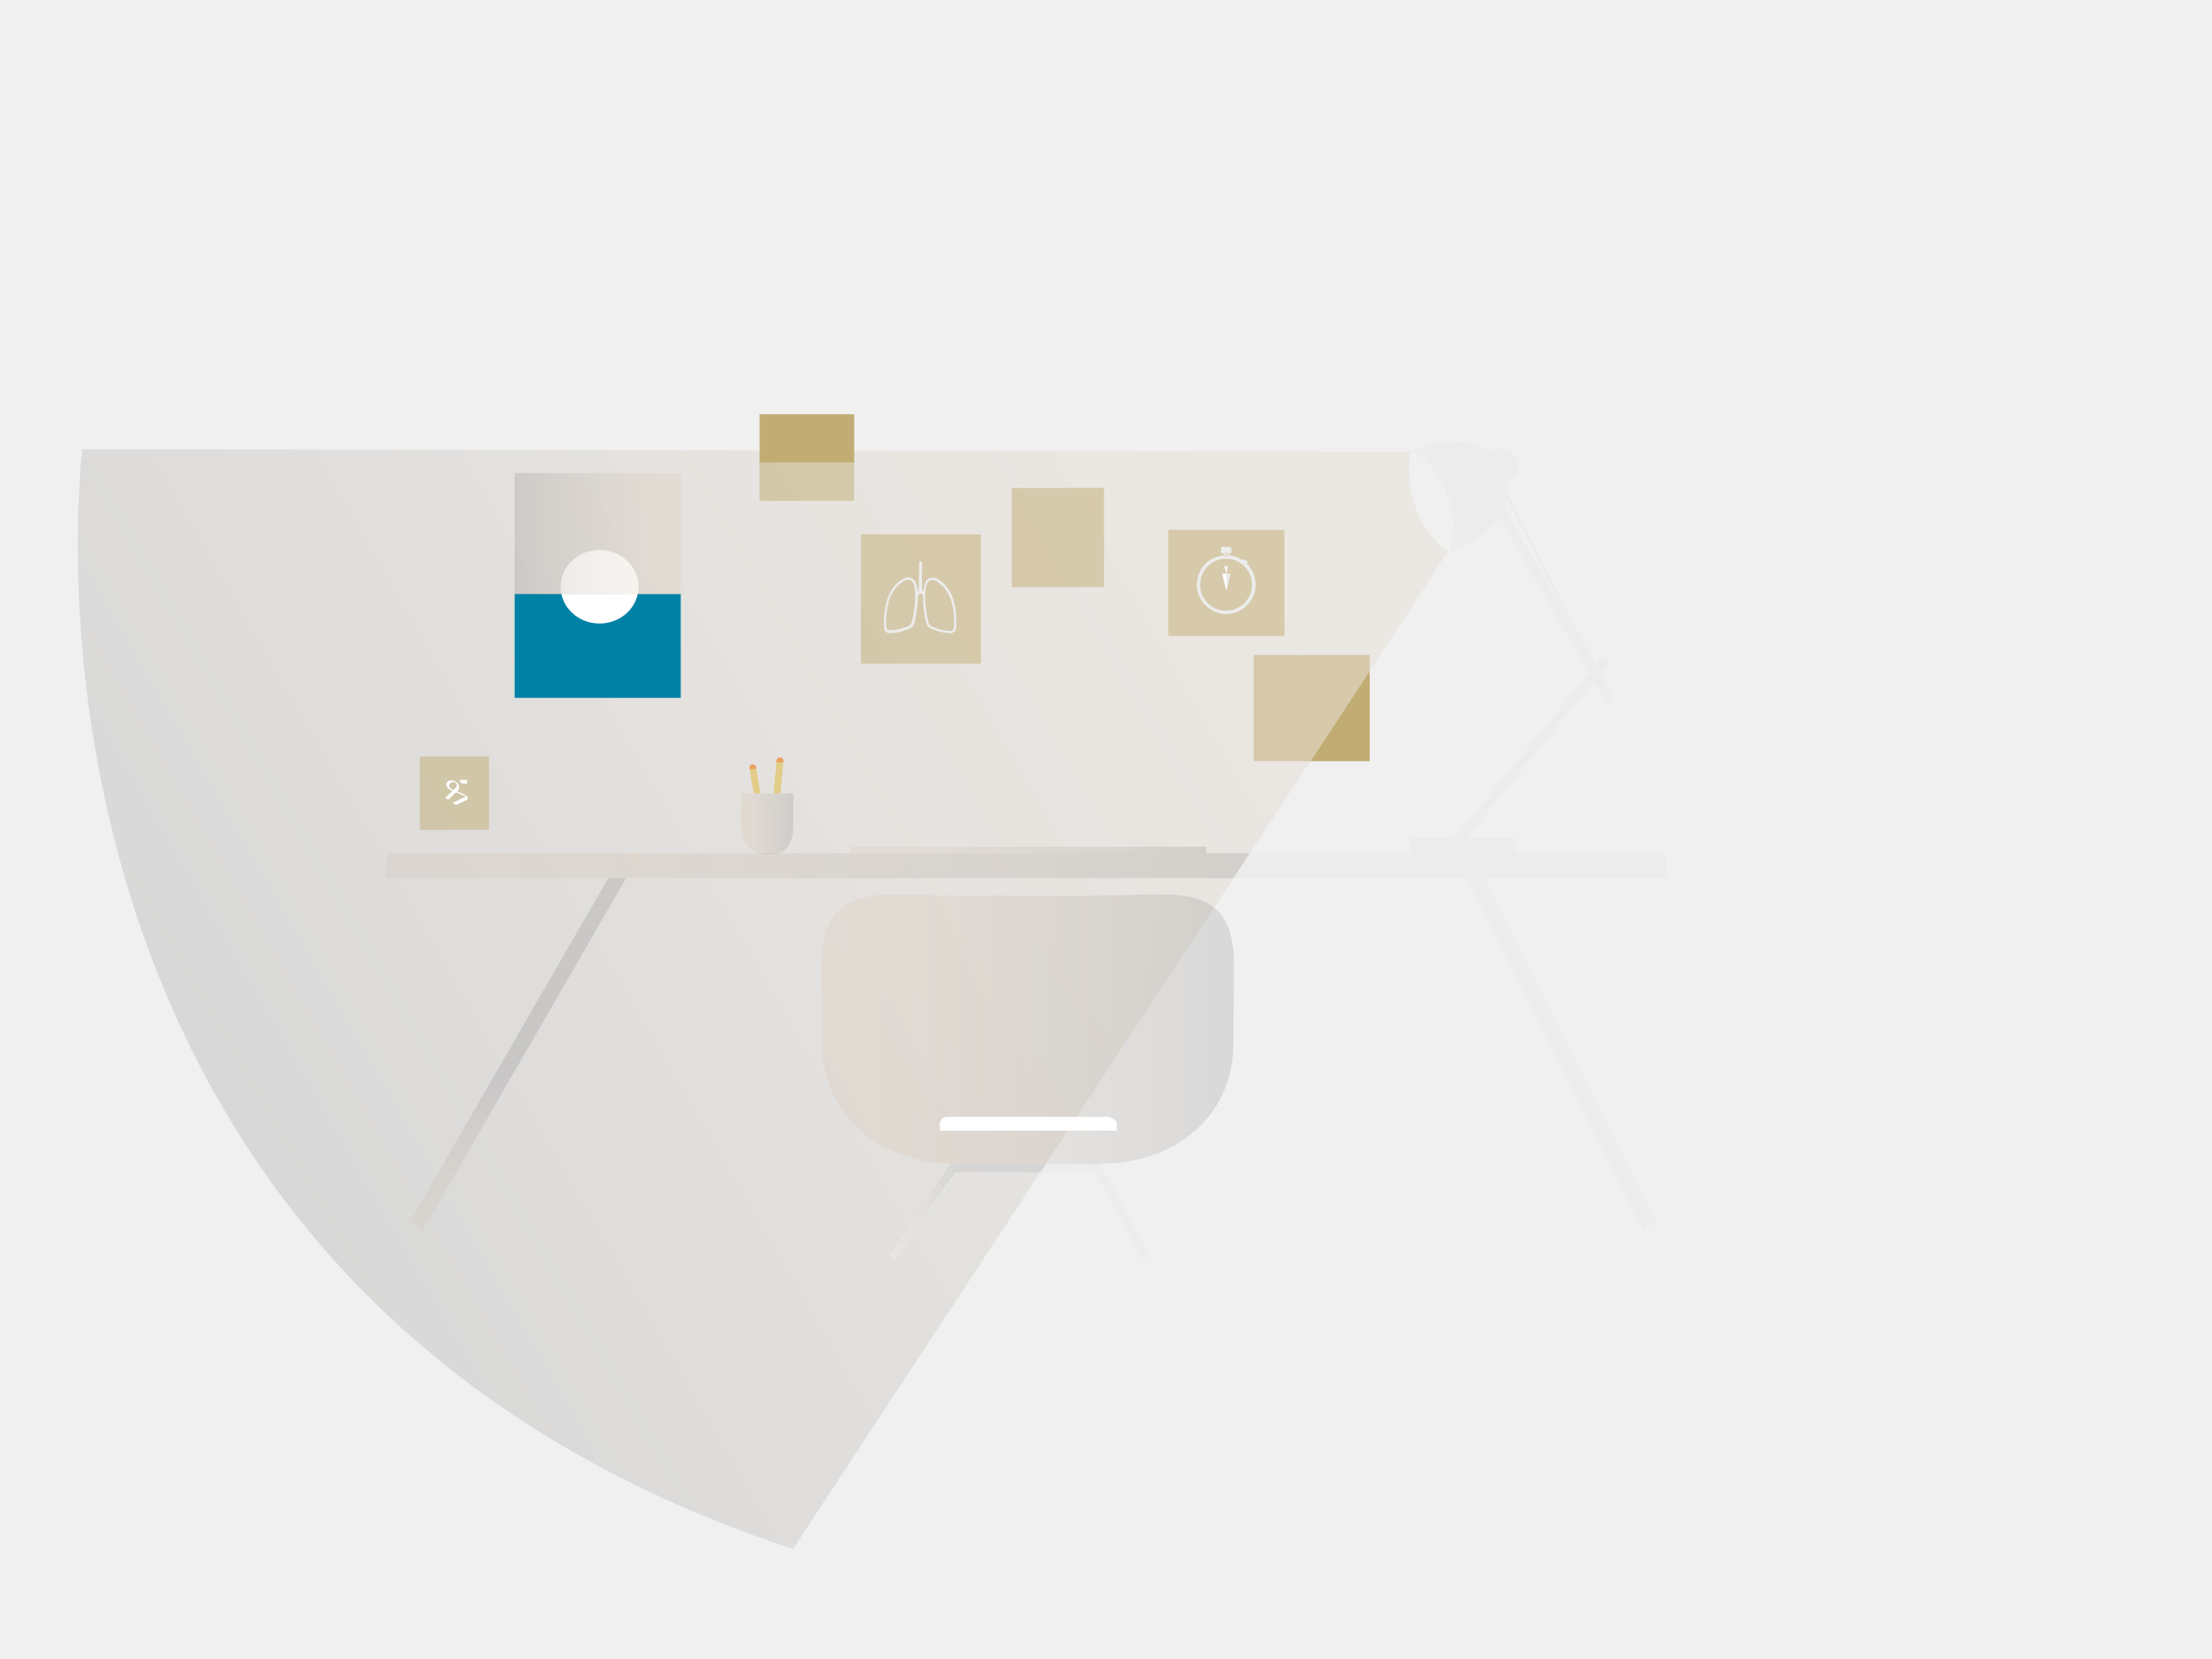
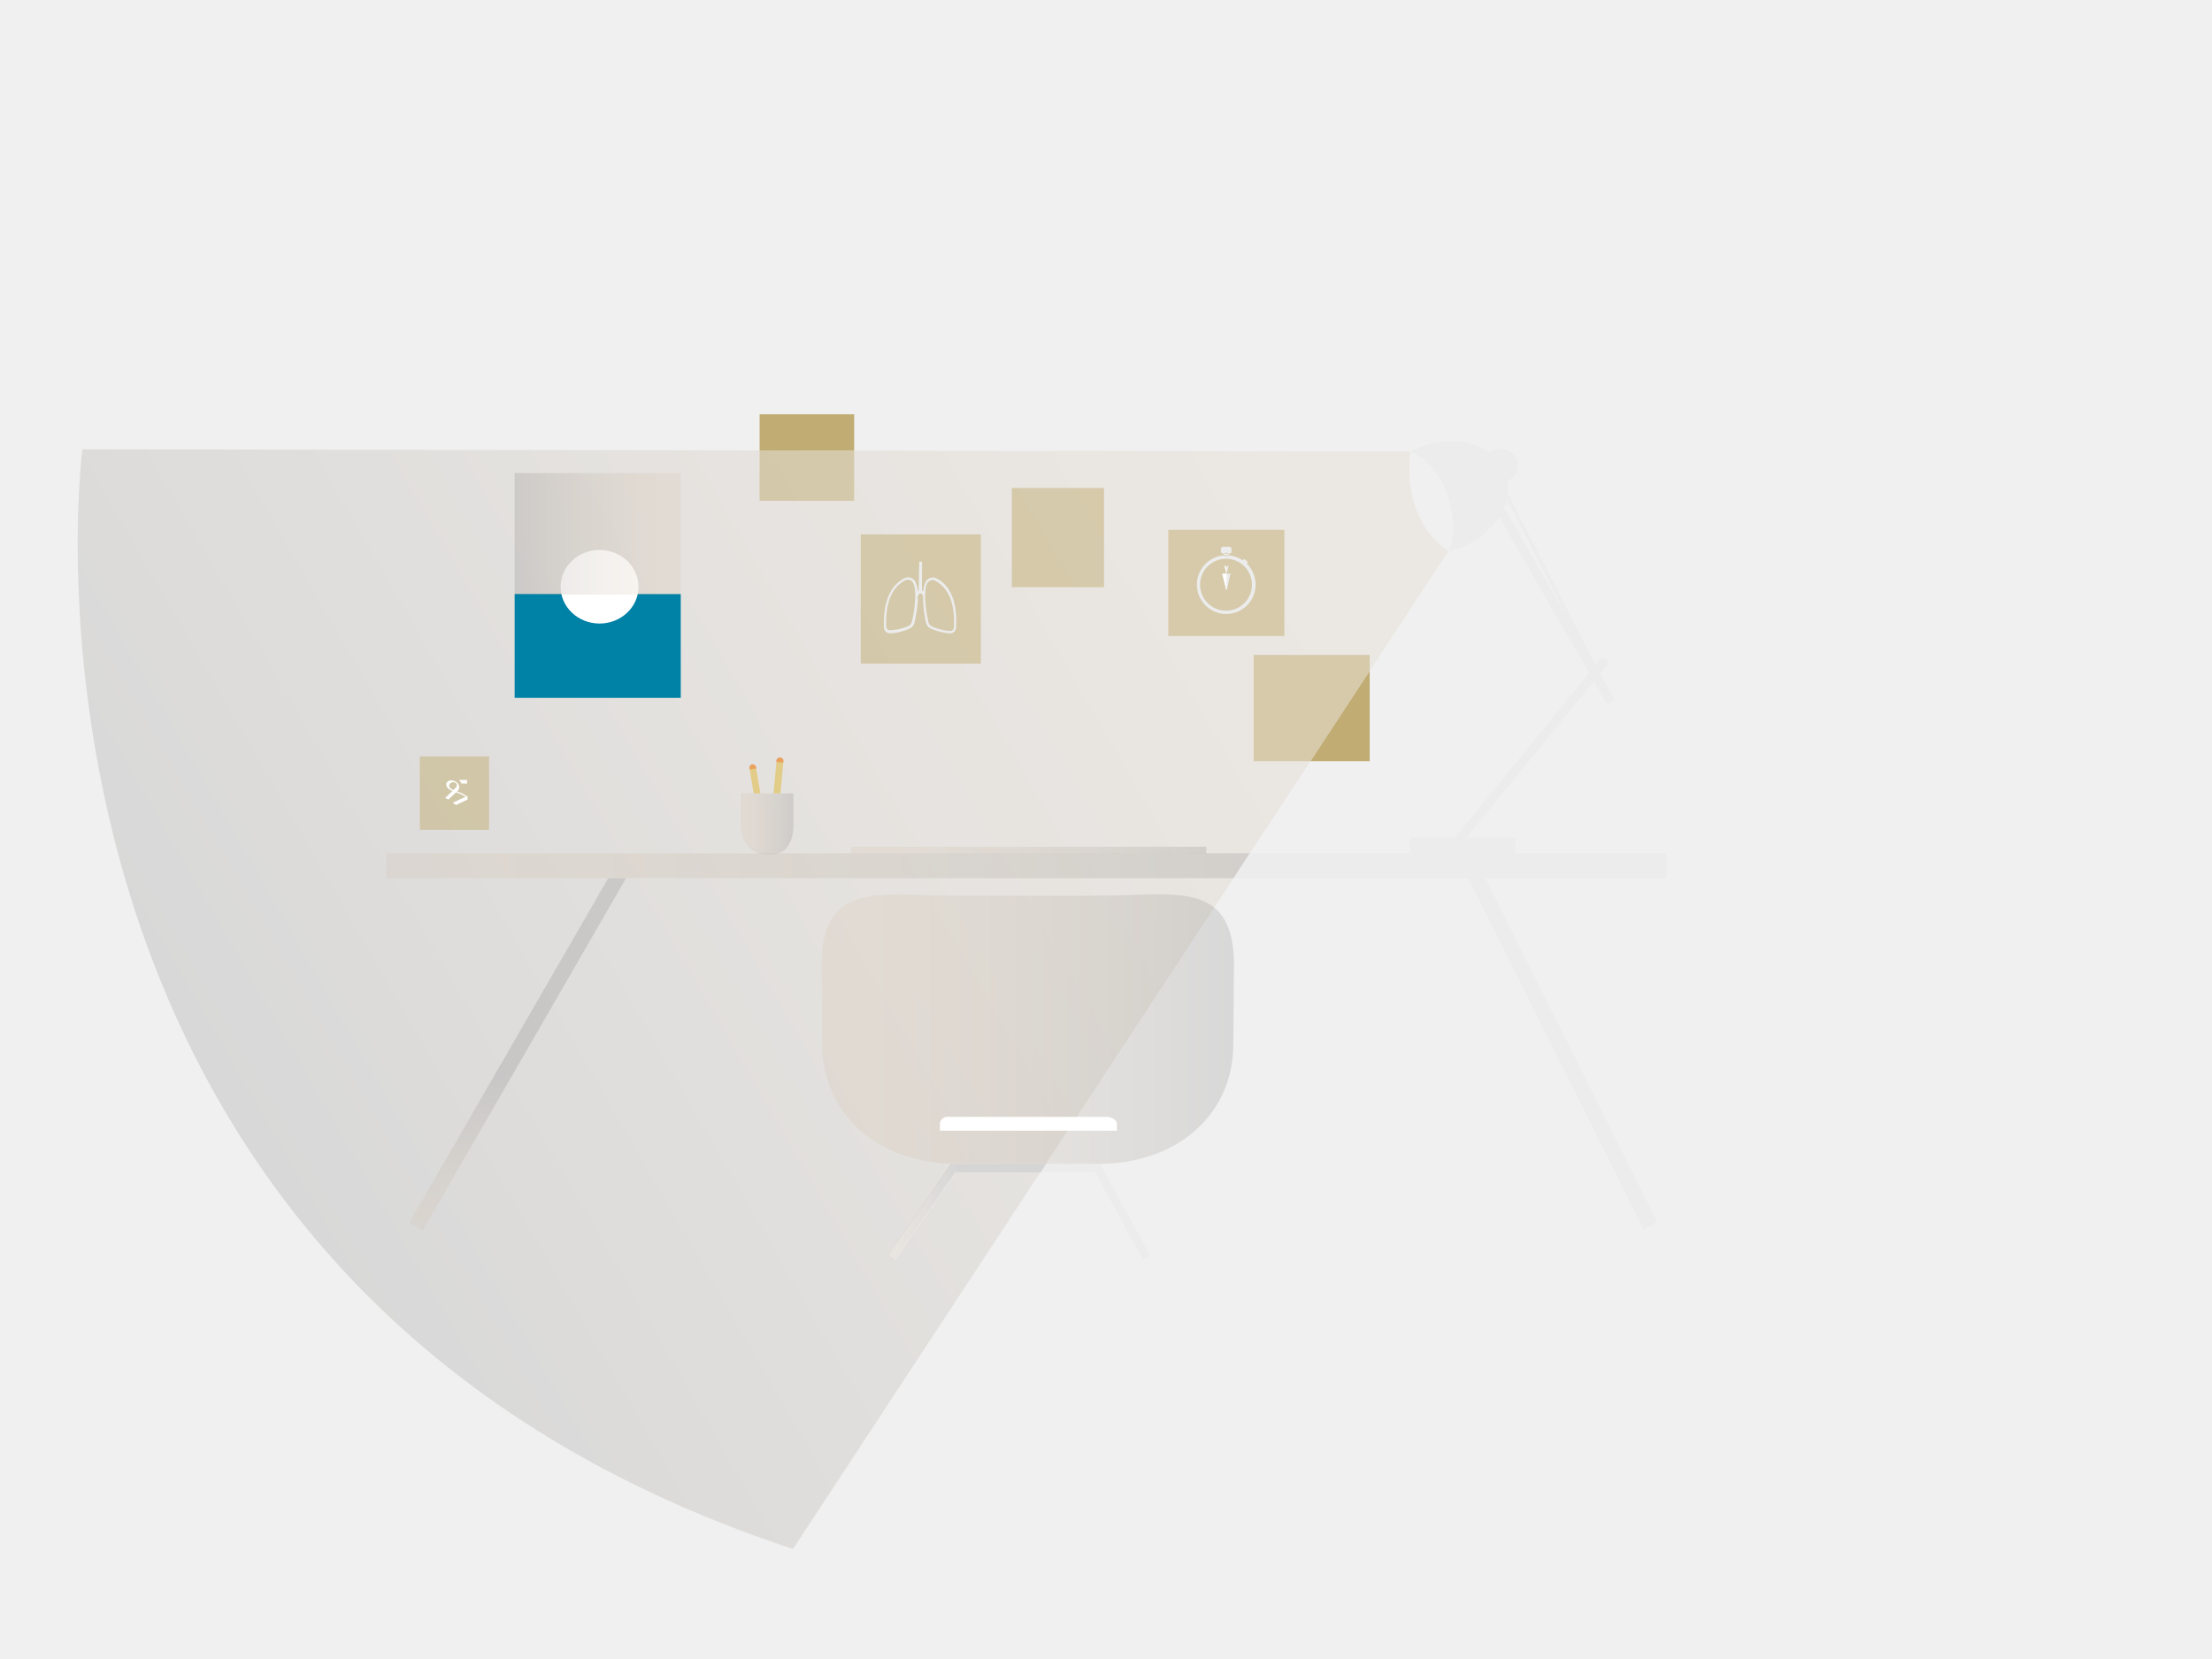
<svg xmlns="http://www.w3.org/2000/svg" xmlns:xlink="http://www.w3.org/1999/xlink" id="desk-light-svg" viewBox="0 0 800 600">
  <defs>
    <style>.cls-1,.cls-13,.cls-14,.cls-15,.cls-16,.cls-2,.cls-9{opacity:0.1;}.cls-1,.cls-12,.cls-13,.cls-14,.cls-15,.cls-16,.cls-2,.cls-9{isolation:isolate;}.cls-1{fill:url(#linear-gradient);}.cls-2{fill:url(#linear-gradient-2);}.cls-3{fill:#0081a6;}.cls-4{fill:#f28d86;}.cls-5{fill:#fff;}.cls-11,.cls-6{fill:#c1ad73;}.cls-17,.cls-6{opacity:0.5;}.cls-7{fill:#ececec;}.cls-10,.cls-8{fill:none;}.cls-9{fill:url(#linear-gradient-3);}.cls-10{stroke:#ececec;stroke-miterlimit:10;stroke-width:3px;}.cls-12{opacity:0.1;fill:url(#linear-gradient-4);}.cls-13{fill:url(#linear-gradient-5);}.cls-14{fill:url(#linear-gradient-6);}.cls-15{fill:url(#linear-gradient-7);}.cls-16{fill:url(#linear-gradient-8);}.cls-17{fill:#dfb731;}</style>
    <linearGradient gradientTransform="matrix(1, 0, 0, -1, 0, -688)" gradientUnits="userSpaceOnUse" id="linear-gradient" x1="507.87" x2="83.01" y1="-847.52" y2="-1092.81">
      <stop offset="0" stop-color="#c69c6d" />
      <stop offset="0.11" stop-color="#c0976a" />
      <stop offset="0.26" stop-color="#af8a61" />
      <stop offset="0.42" stop-color="#947451" />
      <stop offset="0.6" stop-color="#6d563c" />
      <stop offset="0.8" stop-color="#3c2f21" />
      <stop offset="1" />
    </linearGradient>
    <linearGradient gradientTransform="matrix(1, 0, 0, 1, 0, 0)" id="linear-gradient-2" x1="139.71" x2="452.08" xlink:href="#linear-gradient" y1="313.1" y2="313.1" />
    <linearGradient gradientTransform="matrix(1, 0, 0, 1, 0, 0)" id="linear-gradient-3" x1="307.8" x2="436.29" xlink:href="#linear-gradient" y1="307.43" y2="307.43" />
    <linearGradient gradientTransform="matrix(1, 0, 0, 1, 0, 0)" id="linear-gradient-4" x1="267.92" x2="286.92" xlink:href="#linear-gradient" y1="297.93" y2="297.93" />
    <linearGradient gradientTransform="matrix(1, 0, 0, 1, 0, 0)" id="linear-gradient-5" x1="246.2" x2="186.13" xlink:href="#linear-gradient" y1="193.07" y2="193.07" />
    <linearGradient gradientUnits="userSpaceOnUse" id="linear-gradient-6" x1="187.24" x2="187.24" y1="444.94" y2="317.62">
      <stop offset="0" stop-color="#c69c6d" />
      <stop offset="0.05" stop-color="#c0976a" />
      <stop offset="0.11" stop-color="#af8a61" />
      <stop offset="0.19" stop-color="#947451" />
      <stop offset="0.27" stop-color="#6d563c" />
      <stop offset="0.36" stop-color="#3c2f21" />
      <stop offset="0.45" />
    </linearGradient>
    <linearGradient id="linear-gradient-7" x1="321.09" x2="378.36" xlink:href="#linear-gradient-6" y1="438.34" y2="438.34" />
    <linearGradient gradientTransform="matrix(1, 0, 0, 1, 0, 0)" id="linear-gradient-8" x1="297.12" x2="446.29" xlink:href="#linear-gradient" y1="372.18" y2="372.18" />
  </defs>
  <path class="cls-1" d="M510.07,163.33l-480.29-.84S-9,462.78,286.79,560.21l237-360.87S507.06,189.93,510.07,163.33Z" />
  <polygon class="cls-2" points="452.08 308.58 139.71 308.58 139.71 317.62 446.15 317.62 452.08 308.58" />
  <rect class="cls-3" height="37.54" width="60.07" x="186.13" y="214.85" />
  <path class="cls-4" d="M273.52,277.93l-.07-.42a1.28,1.28,0,0,0-1.39-1.07,1.18,1.18,0,0,0-1,1.33v.06l.08.46Z" />
  <ellipse class="cls-5" cx="216.84" cy="212.21" rx="14.09" ry="13.3" />
  <rect class="cls-6" height="46.73" width="43.44" x="311.31" y="193.27" />
  <rect class="cls-6" height="35.87" width="33.34" x="365.94" y="176.49" />
  <rect class="cls-6" height="38.41" width="41.98" x="422.54" y="191.62" />
  <path class="cls-7" d="M333.37,213.56a.14.14,0,0,1,0-.09l.08-10.06c0-.15-.21-.23-.5-.24s-.47.08-.5.23l-.13,10.06a.14.14,0,0,1,0,.09l-1,1.07.6.75.59-.65a.58.58,0,0,1,.41-.17.59.59,0,0,1,.41.17l.58.66.62-.74Z" />
  <path class="cls-8" d="M338.2,210c-.31-.17-.2-.27-1.2-.28h0a3.09,3.09,0,0,0-1.54.9c-1.6,2.6-1,8.94.1,14a2.49,2.49,0,0,0,1.59,2c4,1.55,6.1,1.58,6.64,1.55a1.27,1.27,0,0,0,1.07-1.37C345.45,216,341.53,211.74,338.2,210Z" />
  <path class="cls-8" d="M330.11,210.61a2,2,0,0,0-1.73-.94,2.19,2.19,0,0,0-1,.22c-3.36,1.63-7.29,5.85-6.91,16.67a1.34,1.34,0,0,0,1.12,1.39,18.16,18.16,0,0,0,6.65-1.41,2.44,2.44,0,0,0,1.58-1.93C331,219.56,331.66,213.22,330.11,210.61Z" />
  <path class="cls-7" d="M331.93,215.36l.58-.64c.09-.09.21-.22.33-.24L333,203h0a.48.48,0,0,0-.5.31l-.13,10.1a.21.21,0,0,1,0,.11l-.45.49a9.05,9.05,0,0,0-1-3.87,2.94,2.94,0,0,0-3.82-1c-3.6,1.75-7.8,6.29-7.41,17.58a2.19,2.19,0,0,0,1.93,2.32h.35a17.8,17.8,0,0,0,6.71-1.57,3.35,3.35,0,0,0,2.13-2.59,52,52,0,0,0,1.11-7.19C331.92,216.84,331.94,216.06,331.93,215.36Zm-2.08,9.25a2.44,2.44,0,0,1-1.58,1.93,18.16,18.16,0,0,1-6.65,1.41,1.34,1.34,0,0,1-1.12-1.39c-.38-10.82,3.55-15,6.91-16.67a2.19,2.19,0,0,1,1-.22,2,2,0,0,1,1.73.94C331.66,213.22,331,219.56,329.85,224.61Z" />
  <path class="cls-7" d="M338.74,209.2a2.94,2.94,0,0,0-3.84,1,9.2,9.2,0,0,0-1,3.82l-.5-.46a.14.14,0,0,1,0-.09l.08-10.06c0-.13-.17-.21-.4-.23l-.12,11.37a.59.59,0,0,1,.4.17l.46.53a46,46,0,0,0,1,9.6,3.29,3.29,0,0,0,2.08,2.6,19.75,19.75,0,0,0,6.63,1.61l.27,0a2.19,2.19,0,0,0,2-2.19C346.41,215.55,342.3,211,338.74,209.2ZM345,226.85a1.34,1.34,0,0,1-1.15,1.37c-.54,0-2.62,0-6.62-1.55a2.44,2.44,0,0,1-1.54-2c-1.07-5.06-1.79-11.4-.19-14a3.09,3.09,0,0,1,1.54-.9h0c1,0,.89.11,1.2.28C341.53,211.74,345.56,216,345,226.85Z" />
  <rect class="cls-9" height="2.38" width="128.49" x="307.8" y="306.24" />
  <polygon class="cls-8" points="576.88 240.68 576.9 240.72 576.96 240.64 576.88 240.68" />
  <path class="cls-8" d="M545,180.56a19.49,19.49,0,0,1-1,3.13L567.27,224Z" />
  <path id="lamp-p2" class="cls-7" d="M581.29,254.72l2.77-1.6-5.41-9.36,3.49-4.28-2.54-2.07-2.54,3.12-31.69-61.91a16.07,16.07,0,0,0-.08-4.61l.27-.15a6.07,6.07,0,1,0-6-10.53l-.72.41c-6.09-4.42-15.46-5.55-24.59-2.24a32.52,32.52,0,0,0-4.13,1.84c5.63,2,11.1,8.39,13.81,16.93,2.26,7.13,2.07,14.11,0,19.08a32.69,32.69,0,0,0,3.69-1.1A29.3,29.3,0,0,0,542.19,187l32.54,56.33L526.1,303H510v6h38v-6H530.33l46.16-56.62ZM545,180.56,567.27,224,544,183.68A19.49,19.49,0,0,0,545,180.56Zm31.87,60.12.09,0-.07.08Z" />
  <polyline class="cls-10" points="322.55 454.83 344.94 422.43 396.92 422.43 414.71 454.91" />
  <rect class="cls-6" height="26.55" width="25.05" x="151.83" y="273.57" />
  <path class="cls-5" d="M169.13,289.14l-4.16,2-1.26-.81,4.72-2.2a22.07,22.07,0,0,0-3.46-1.59l-2.77,2.61-1.24-.54,2.7-2.56a4.16,4.16,0,0,1-1.59-.94,1.86,1.86,0,0,1-.68-1.35,1.39,1.39,0,0,1,.49-1.08,1.75,1.75,0,0,1,1.21-.44,3.16,3.16,0,0,1,2.11.74,2.2,2.2,0,0,1,.88,1.72,2,2,0,0,1-.79,1.54,13.15,13.15,0,0,1,3.84,1.92Zm-5.21-3.44q1.32-1,1.32-1.66a1.05,1.05,0,0,0-.39-.84,1.39,1.39,0,0,0-.93-.33,1.61,1.61,0,0,0-1,.36,1.17,1.17,0,0,0-.48,1Q162.52,285.1,163.92,285.7Zm5-3.63v1.29h-2l-.85-1.29Z" />
  <path class="cls-7" d="M449.8,203.48l.24.2a.31.31,0,0,1,.11.27l.14.11a.38.38,0,0,0,.53-.05h0l.34-.42a.38.38,0,0,0-.05-.53h0l-.92-.75a.38.38,0,0,0-.53.05h0l-.34.42a.38.38,0,0,0,.05.53h0l.14.11A.31.31,0,0,1,449.8,203.48Z" />
  <path class="cls-7" d="M444.31,200.86a.61.61,0,0,1-.52.3h-.61a.61.61,0,0,1-.53-.31,10.62,10.62,0,1,0,1.67,0Zm-.9,20a9.39,9.39,0,1,1,9.39-9.39,9.39,9.39,0,0,1-9.39,9.39Z" />
  <path class="cls-7" d="M444.31,200.86a.6.6,0,0,0,0-.64h-1.62a.6.6,0,0,0,0,.63h.76A5,5,0,0,1,444.31,200.86Z" />
  <path class="cls-7" d="M443.19,199.93h.61a.61.61,0,0,1,.51.28h.35a.75.75,0,0,0,.74-.74v-1a.75.75,0,0,0-.74-.74h-2.35a.75.75,0,0,0-.74.74v1a.75.75,0,0,0,.74.74h.35A.61.61,0,0,1,443.19,199.93Z" />
  <path class="cls-7" d="M443.48,213.27l-1.39-5.63a.12.12,0,0,1,.09-.15h2.69a.12.12,0,0,1,.12.12v0l-1.27,5.63a.12.12,0,0,1-.24,0Z" />
  <path class="cls-5" d="M443.59,207.49h-1.4a.12.12,0,0,0-.11.13v0l1.39,5.63a.12.12,0,0,0,.12.09Z" />
  <path class="cls-7" d="M443.59,205.32a.66.66,0,0,1,.3-.55l.4-.26a.06.06,0,0,1,.06.06h0l-.68,2.87a.07.07,0,0,1-.08,0Z" />
  <path class="cls-5" d="M443.59,205.32a.66.66,0,0,0-.3-.55l-.4-.26a.06.06,0,0,0-.06.06h0l.68,2.87a.07.07,0,0,0,.08,0Z" />
-   <rect class="cls-11" height="17.42" width="34.21" x="274.72" y="149.83" />
+   <rect class="cls-11" height="13.09" width="34.21" x="274.72" y="149.83" />
  <path class="cls-4" d="M280.77,275.59v-.43a1.34,1.34,0,0,1,1.39-1.21,1.23,1.23,0,0,1,1.15,1.3v.53Z" />
  <path class="cls-12" d="M267.92,286.93v11.81c0,5.6,3.84,10.19,8.65,10.19h2.9c4.81,0,7.45-4.59,7.45-10.19V286.93Z" />
  <rect class="cls-13" height="43.94" width="60.07" x="186.13" y="171.1" />
  <polygon class="cls-7" points="602.69 308.58 452.08 308.58 446.15 317.62 530.98 317.62 594.41 444.57 599.41 442.07 537.23 317.62 602.69 317.62 602.69 308.58" />
  <polygon class="cls-14" points="219.96 317.62 148.07 442.14 152.91 444.94 226.42 317.62 219.96 317.62" />
-   <rect class="cls-6" height="14.82" width="34.21" x="274.72" y="166.31" />
+   <rect class="cls-6" height="18.21" width="34.21" x="274.72" y="162.92" />
  <polygon class="cls-6" points="495.37 236.87 453.39 236.87 453.39 275.28 473.96 275.28 495.37 242.68 495.37 236.87" />
  <polygon class="cls-11" points="473.96 275.28 495.37 275.28 495.37 242.68 473.96 275.28" />
  <polygon class="cls-15" points="343.92 420.96 321.08 454.01 323.55 455.71 345.5 423.96 376.39 423.96 378.36 420.96 343.92 420.96" />
  <path class="cls-16" d="M397.49,323.93H345.92c-26.65,0-48.2-5.84-48.8,24.1l.24,29.43c0,26.84,21.72,43.47,48.57,43.47h51.55c26.84,0,48.57-16.65,48.57-43.49l.24-29.58C445.69,317.93,424.14,323.93,397.49,323.93Z" />
  <path class="cls-5" d="M403.92,408.93v-2.56c0-1.51-2.25-2.44-3.76-2.44h-57.3a2.68,2.68,0,0,0-2.94,2.4v2.6Z" />
  <path class="cls-17" d="M275,286.93l-1.58-9.42a1.28,1.28,0,0,0-1.39-1.07H272a1.18,1.18,0,0,0-.94,1.38l1.52,9.1Z" />
  <path class="cls-17" d="M282.25,286.93l1.1-11.63a1.23,1.23,0,0,0-1.1-1.35h0a1.34,1.34,0,0,0-1.39,1.21l-1.12,11.77Z" />
</svg>
